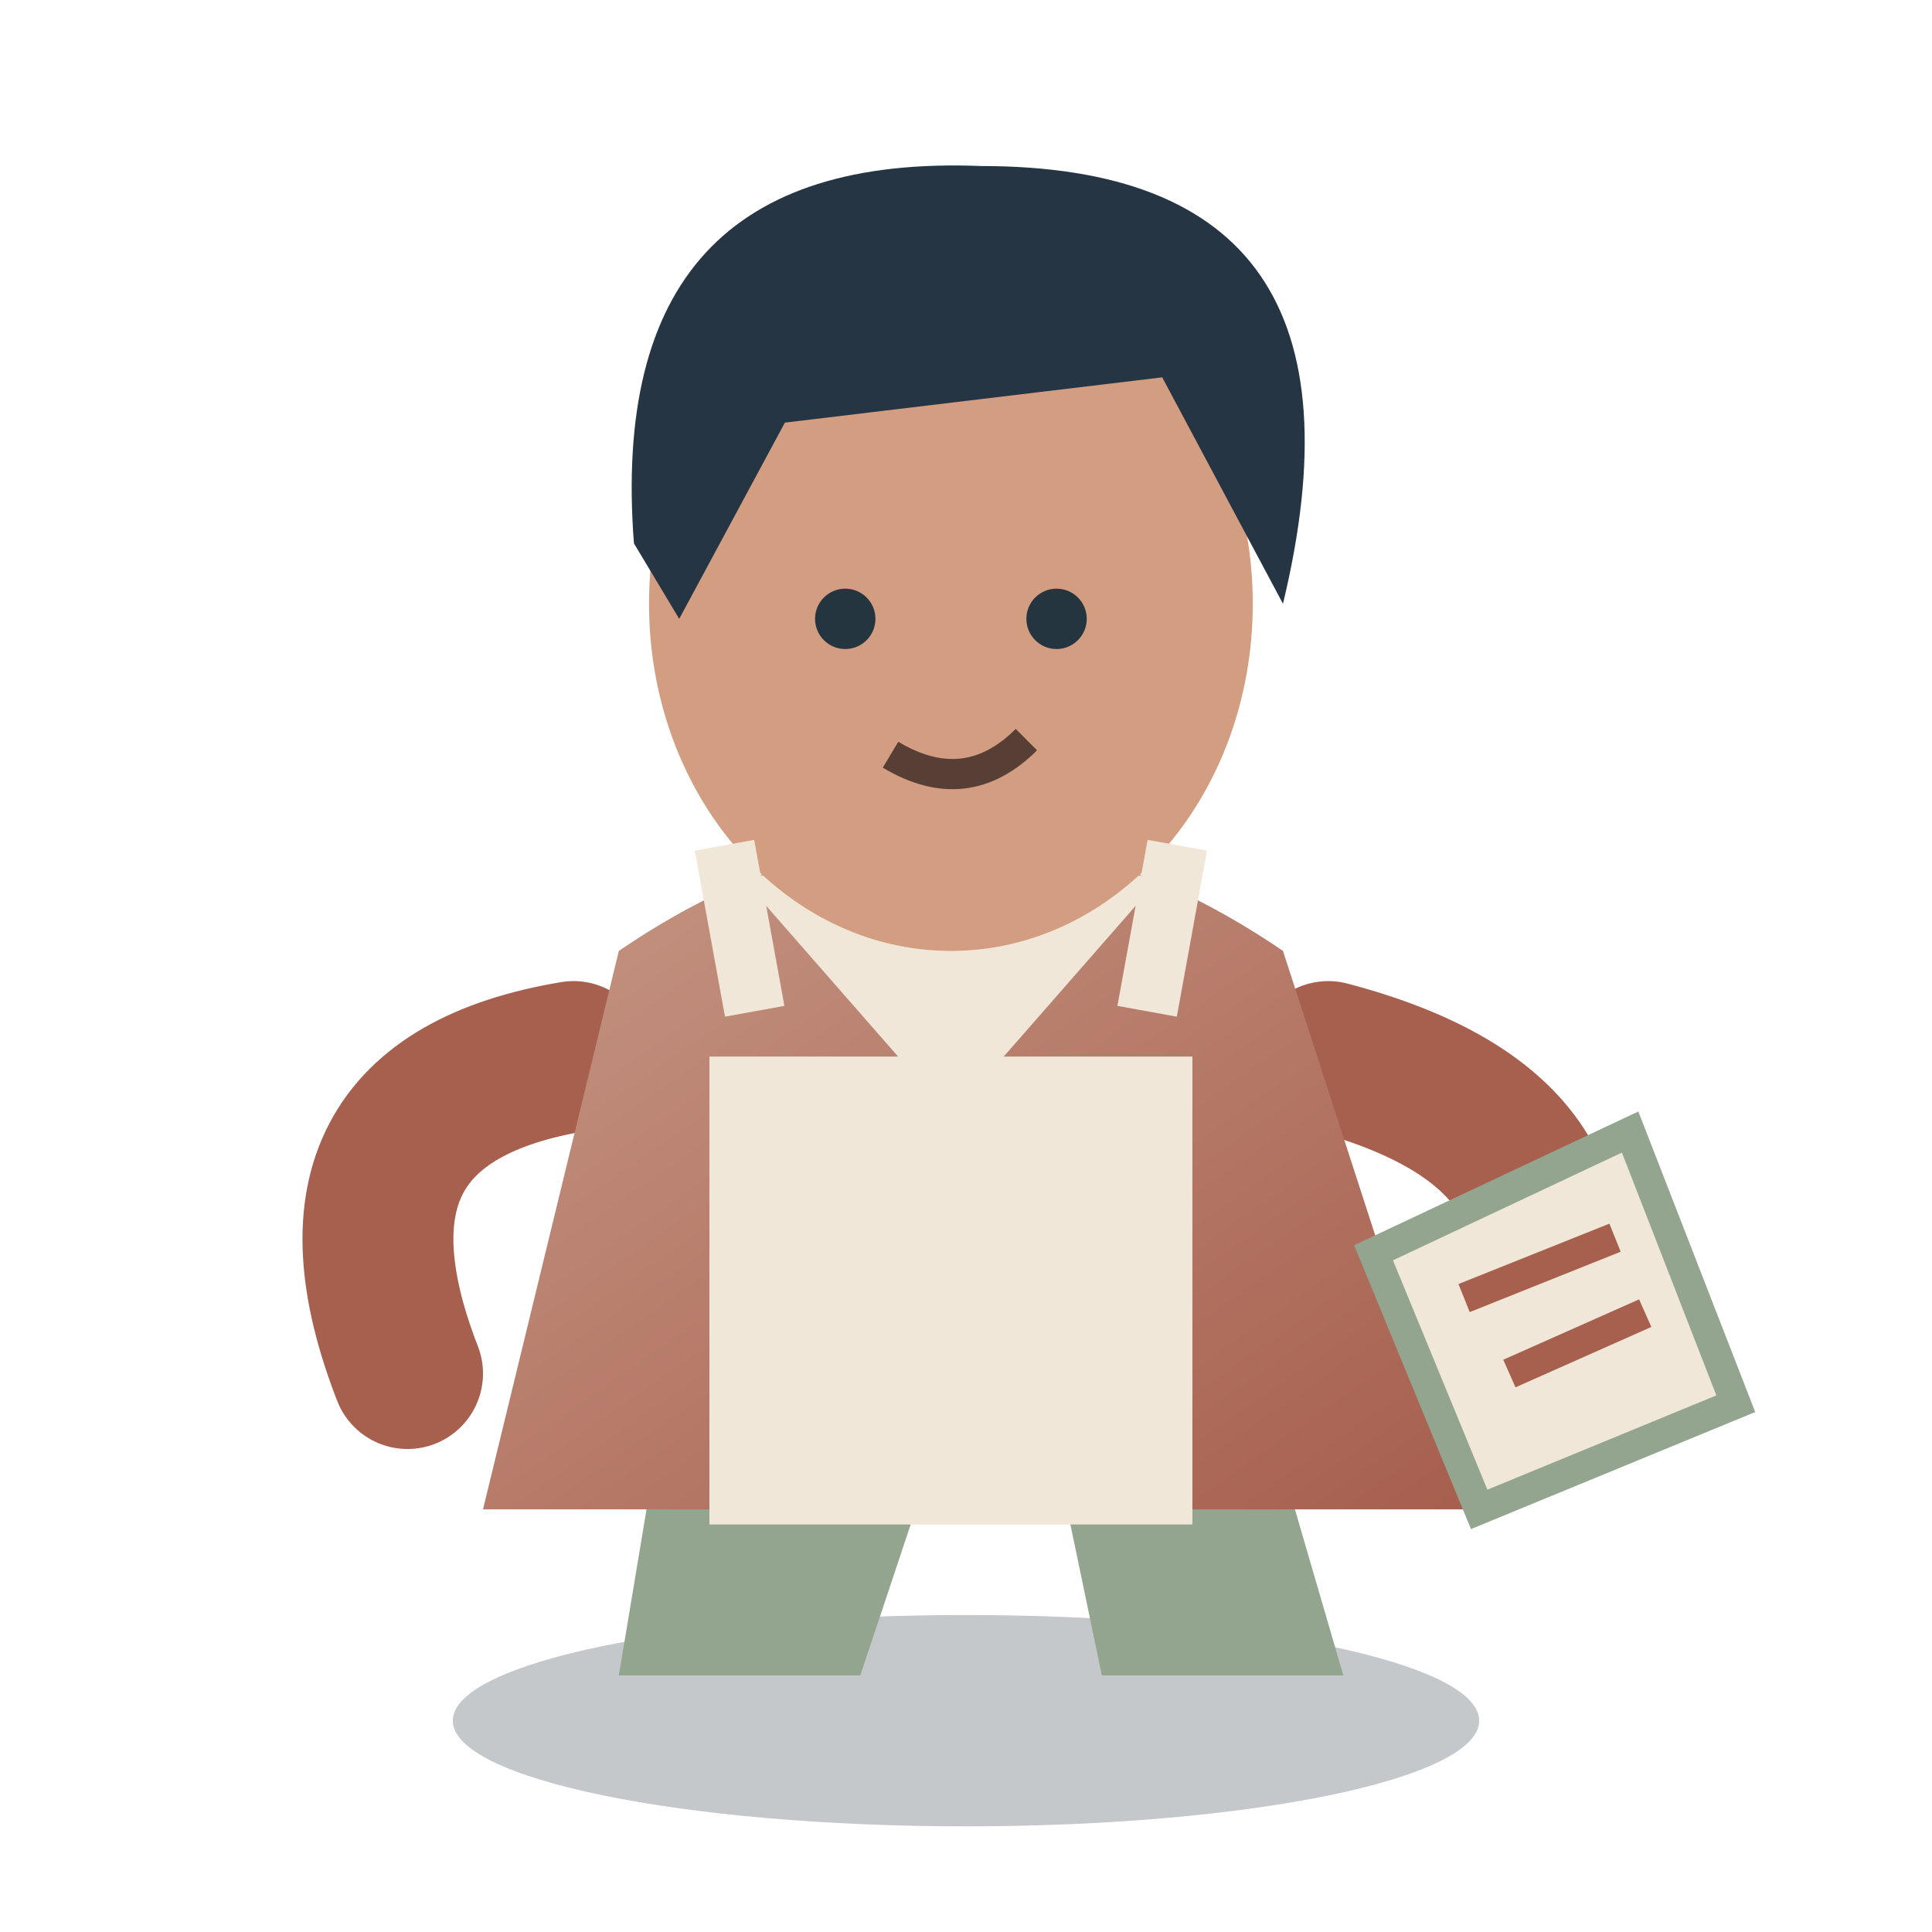
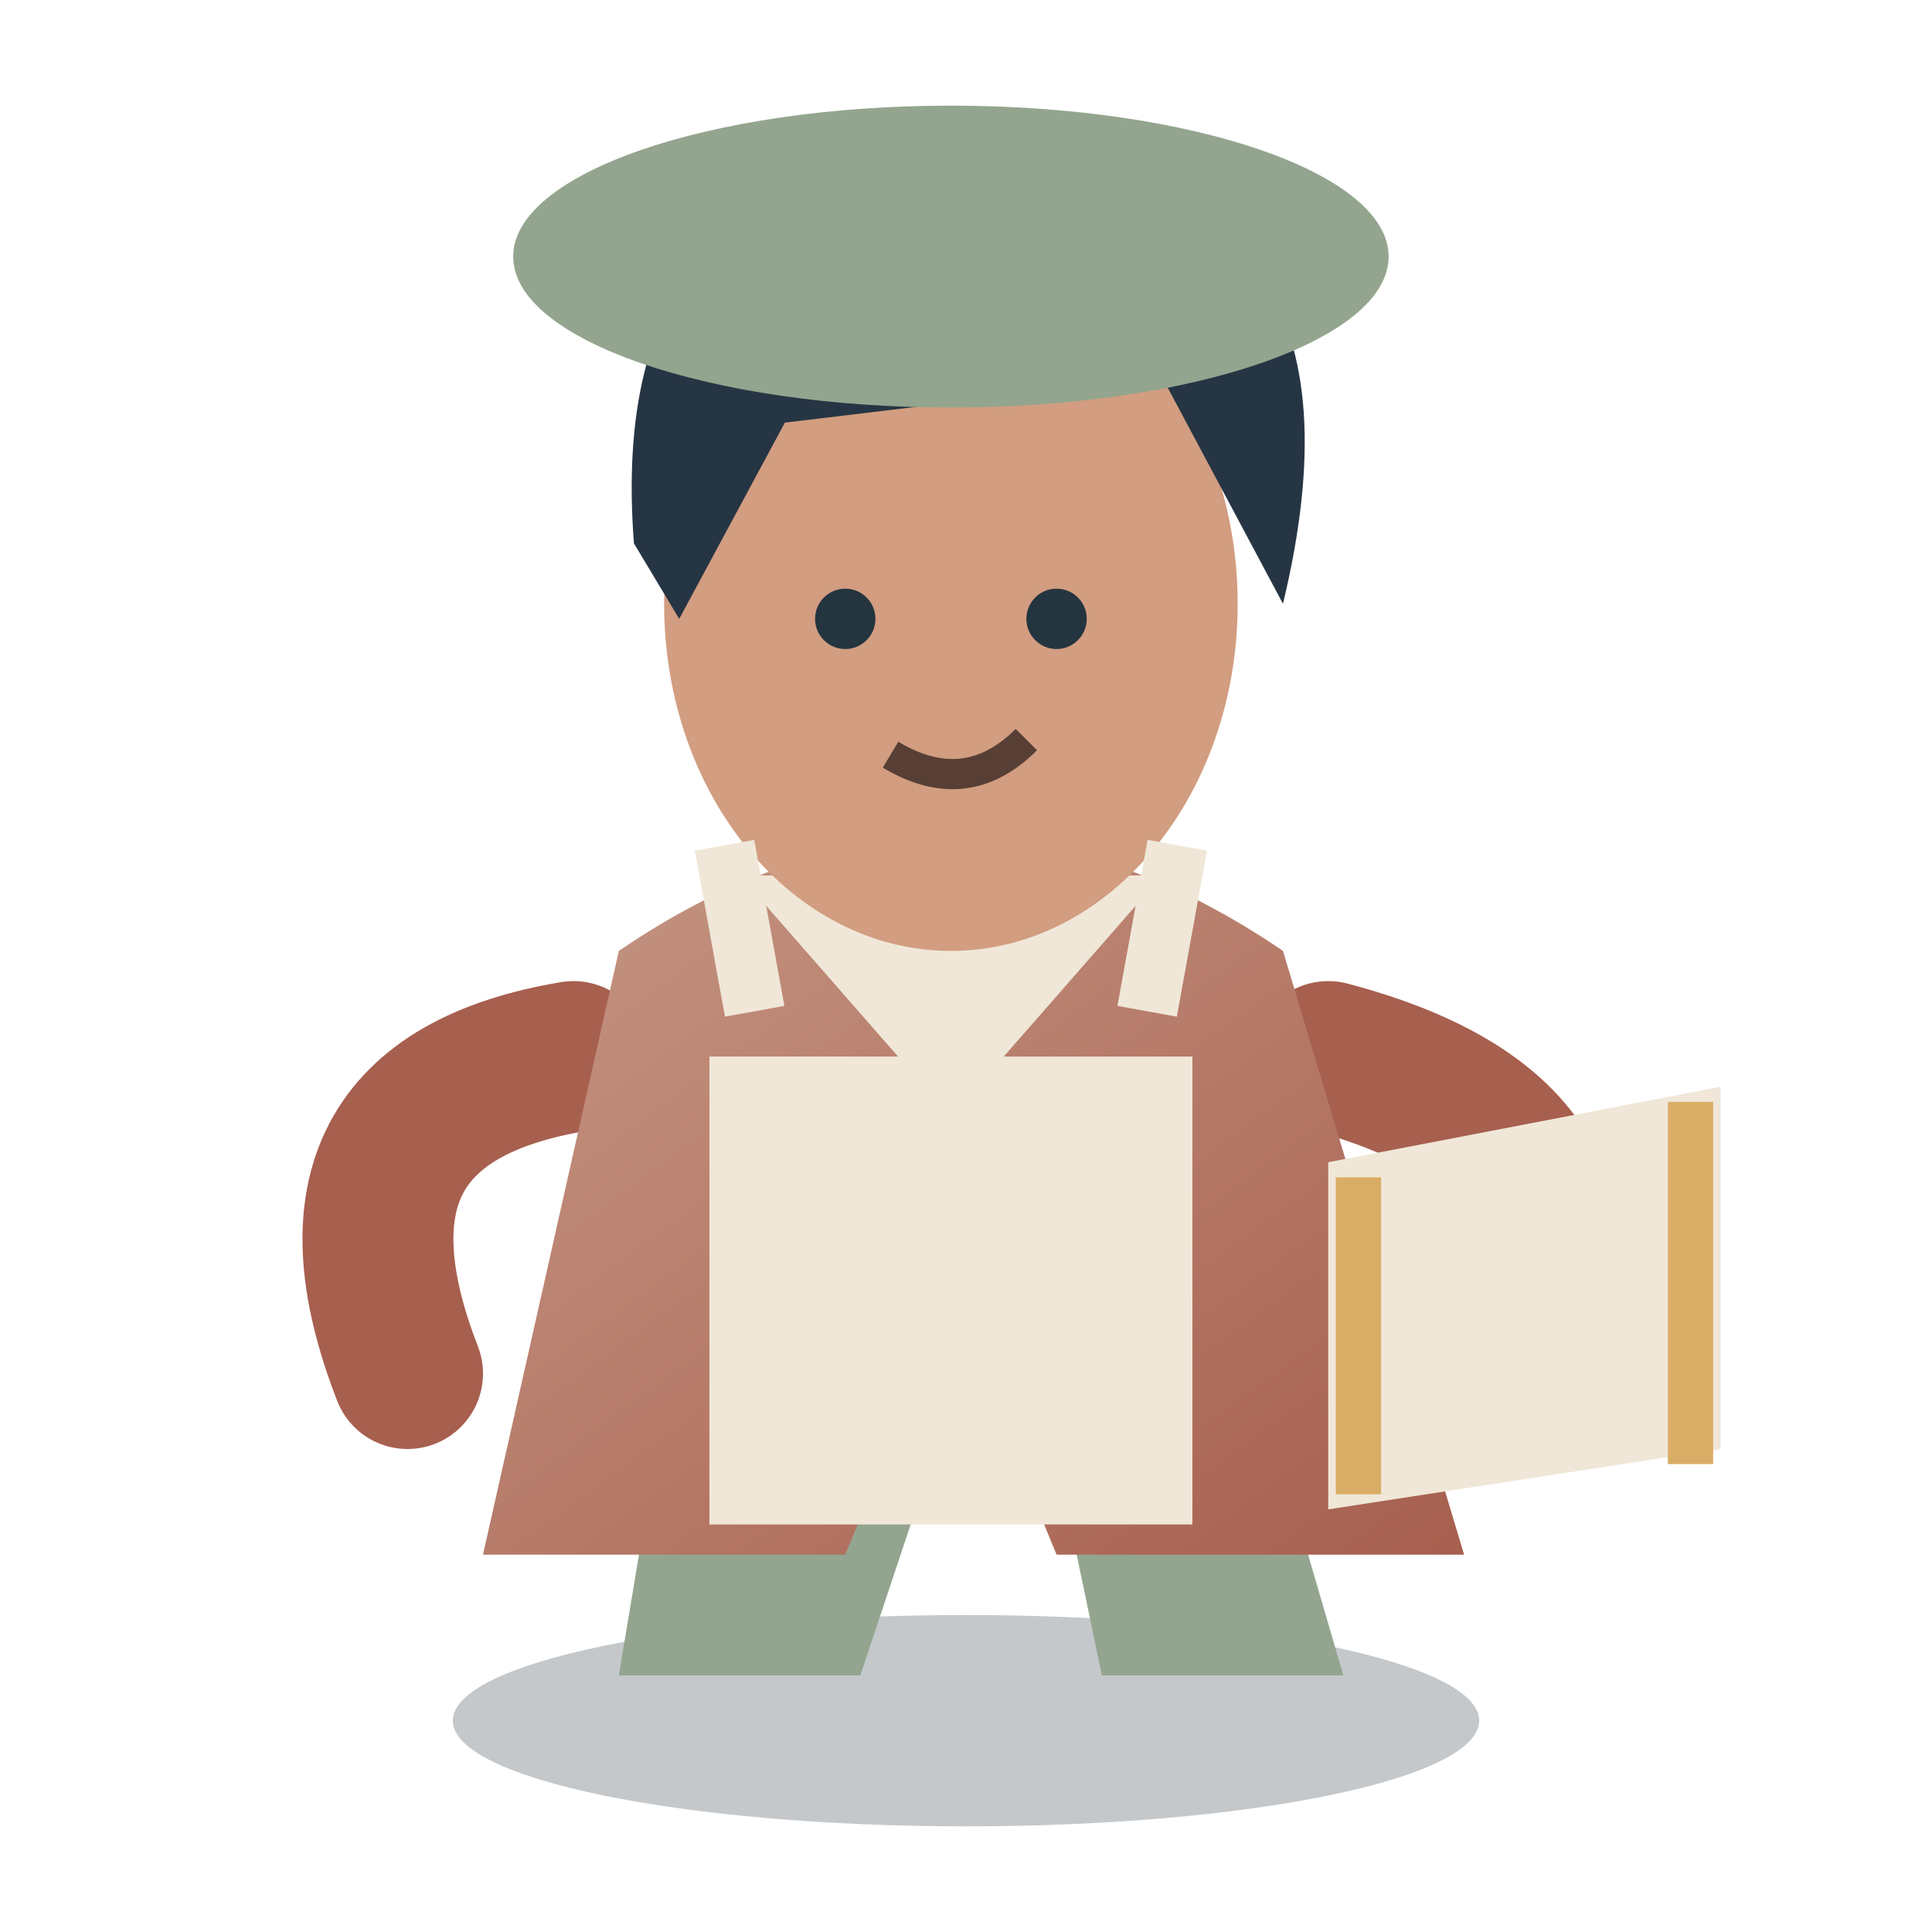
<svg xmlns="http://www.w3.org/2000/svg" width="128" height="128" viewBox="0 0 128 128">
  <defs>
    <linearGradient id="body0" x1="0" y1="0" x2="1" y2="1">
      <stop offset="0" stop-color="#c69785" />
      <stop offset="1" stop-color="#A75F4E" />
    </linearGradient>
  </defs>
  <ellipse cx="64" cy="114" rx="34" ry="7" fill="#091726" opacity=".24" />
  <path d="M45 87l-4 24h16l8-24M68 87l5 24h16l-7-24" fill="#93A58E" />
  <path d="M38 70Q20 73 27 91M88 70q19 5 13 20" stroke="#A75F4E" stroke-width="10" fill="none" stroke-linecap="round" />
-   <path d="M32 100l9-37q22-15 44 0l12 37z" fill="url(#body0)" />
+   <path d="M32 103l9-40q22-15 44 0l12 40H70l-7-17-7 17z" fill="url(#body0)" />
  <path d="M49 58l14 16 14-16" fill="#F0E7D8" />
-   <ellipse cx="63" cy="40" rx="20" ry="23" fill="#d29d80" />
+   <ellipse cx="63" cy="40" rx="19" ry="23" fill="#d29d80" />
  <path d="M42 36q-2-26 23-25 27 0 20 29l-8-15-25 3-7 13z" fill="#263544" />
  <circle cx="56" cy="41" r="2" fill="#243540" />
  <circle cx="70" cy="41" r="2" fill="#243540" />
  <path d="M59 50q5 3 9-1" fill="none" stroke="#573f35" stroke-width="2" />
  <path d="M47 70h32v31H47z" fill="#F0E7D8" />
  <path d="M50 67l-2-11M76 67l2-11" stroke="#F0E7D8" stroke-width="4" />
-   <path d="M91 83l17-8 7 18-17 7z" fill="#F0E7D8" stroke="#93A58E" stroke-width="2" />
-   <path d="M97 86l10-4m-7 9 9-4" stroke="#A75F4E" stroke-width="2" />
+   <ellipse cx="63" cy="17" rx="29" ry="10" fill="#93A58E" />
+   <path d="M88 77l26-5v24l-26 4z" fill="#F0E7D8" />
+   <path d="M90 78v21M112 73v24" stroke="#D9AD65" stroke-width="3" />
</svg>
